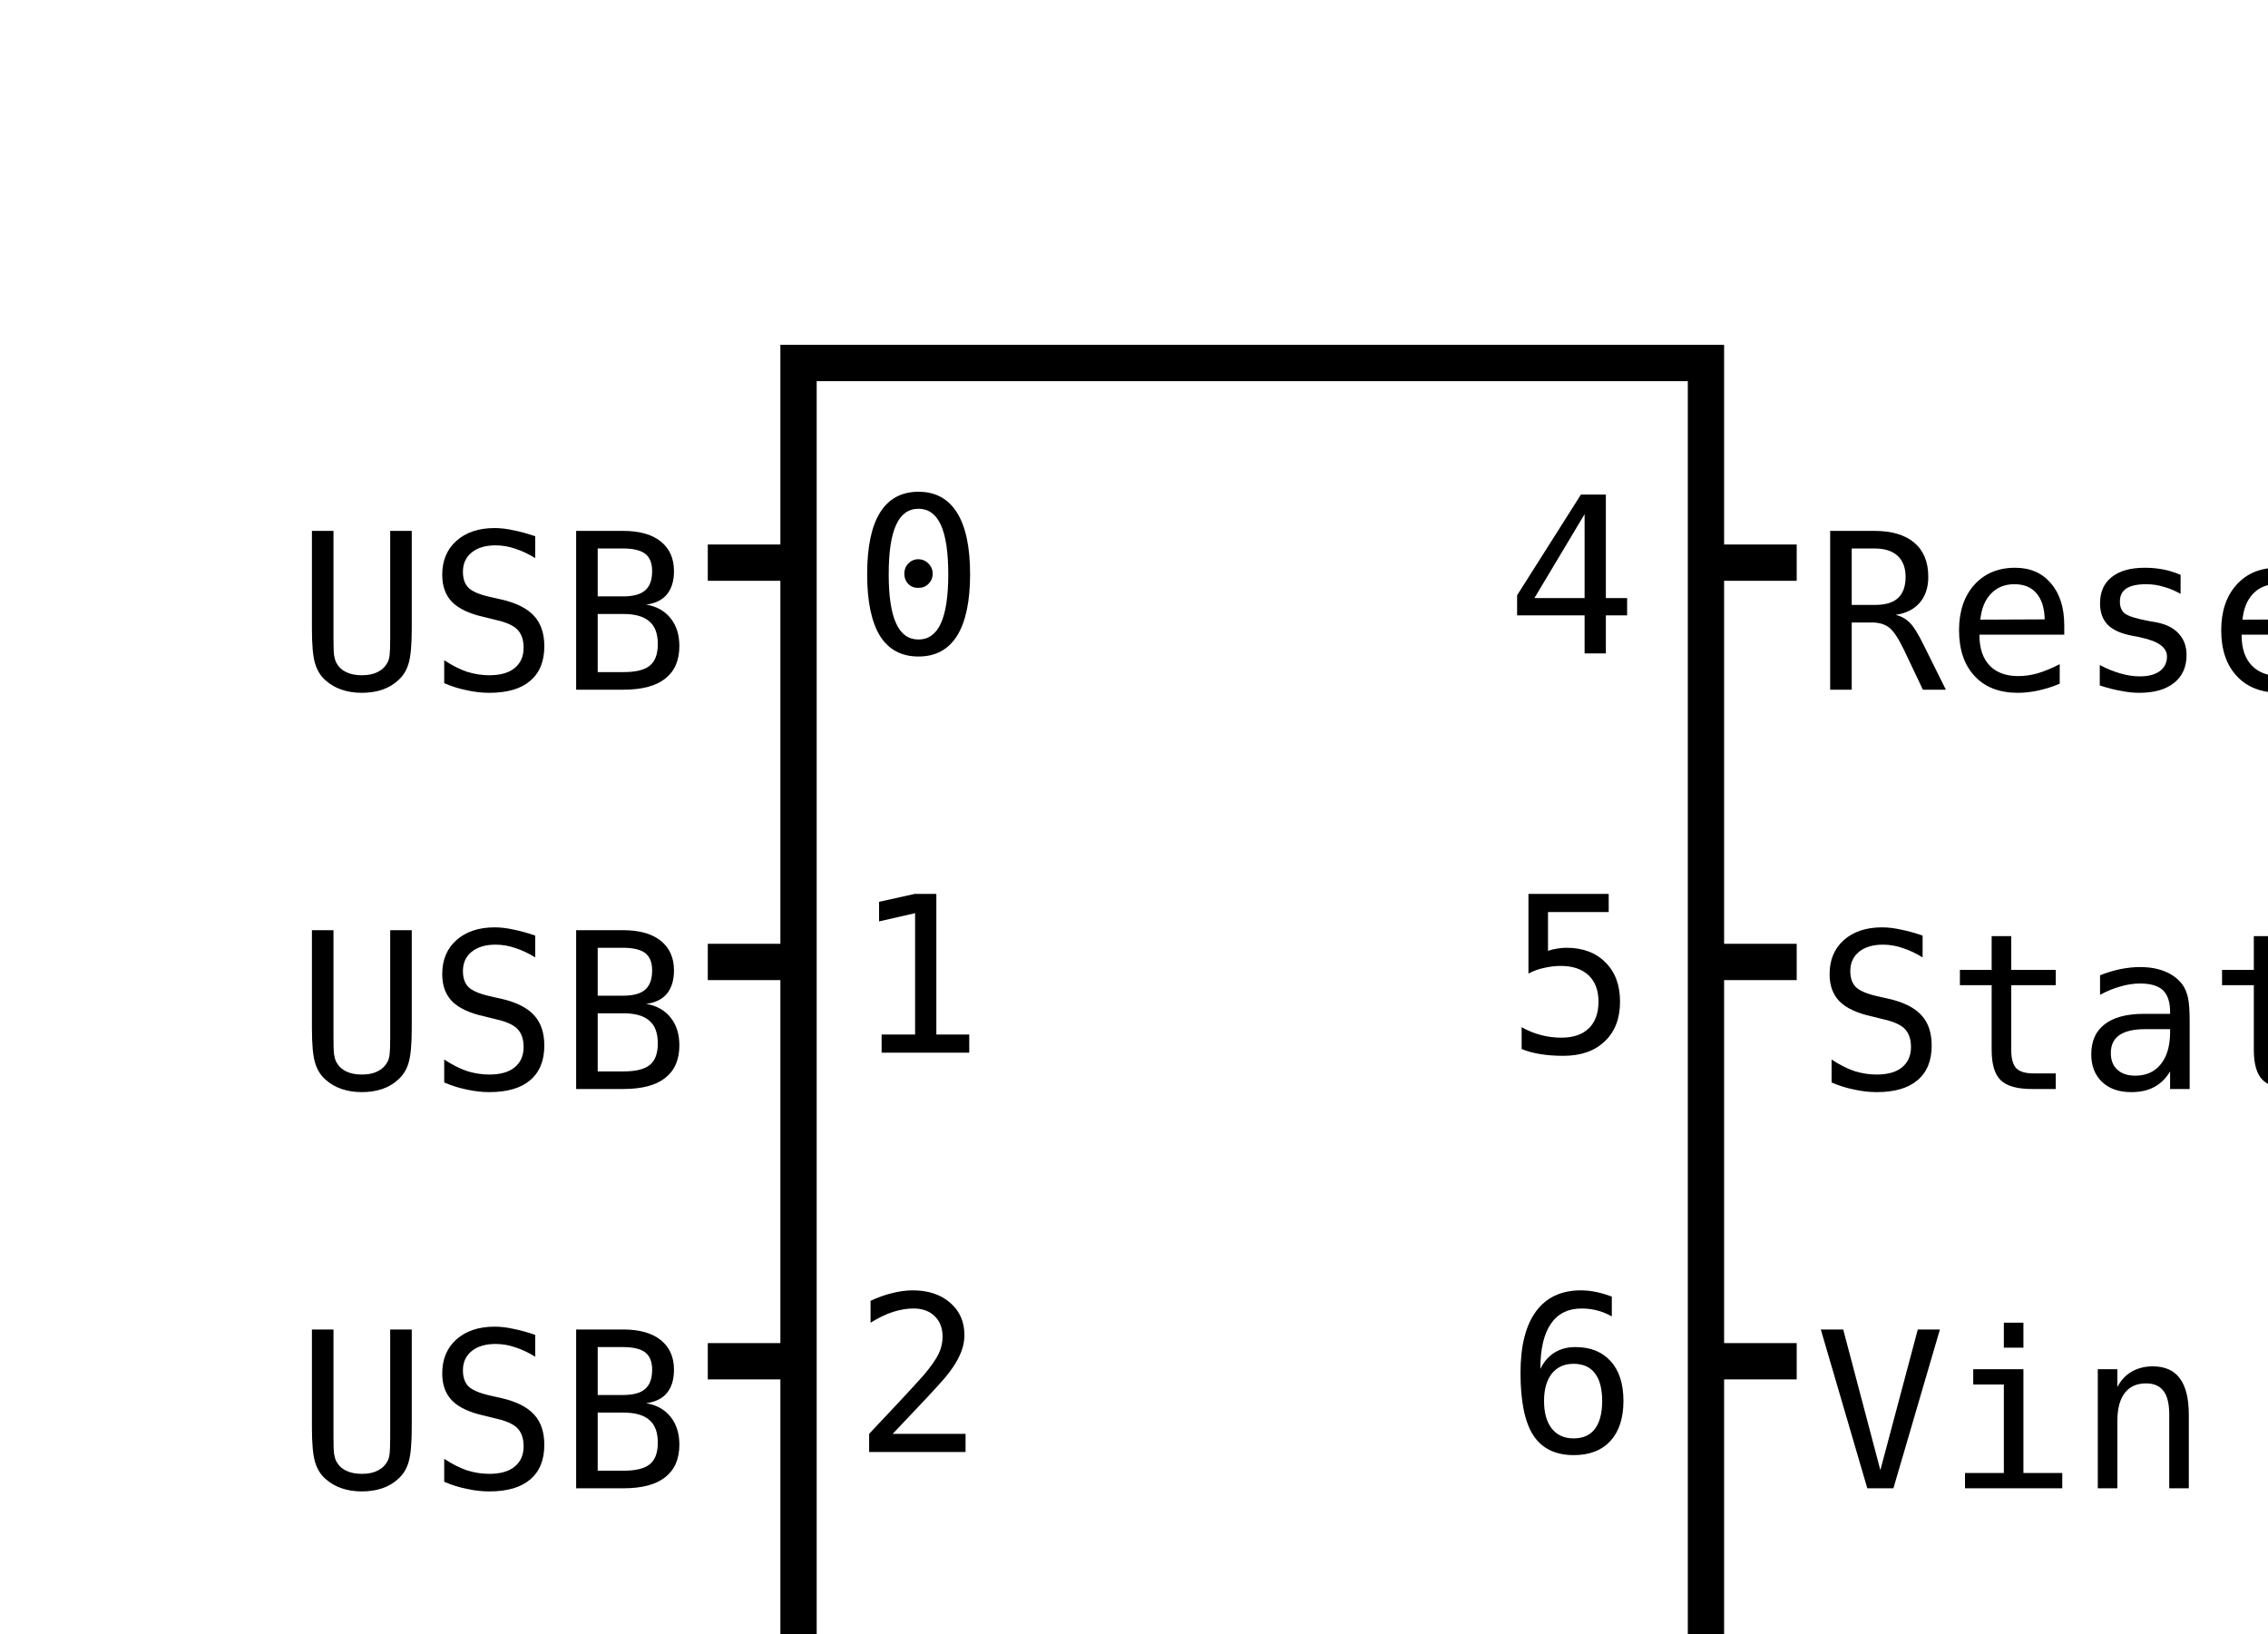
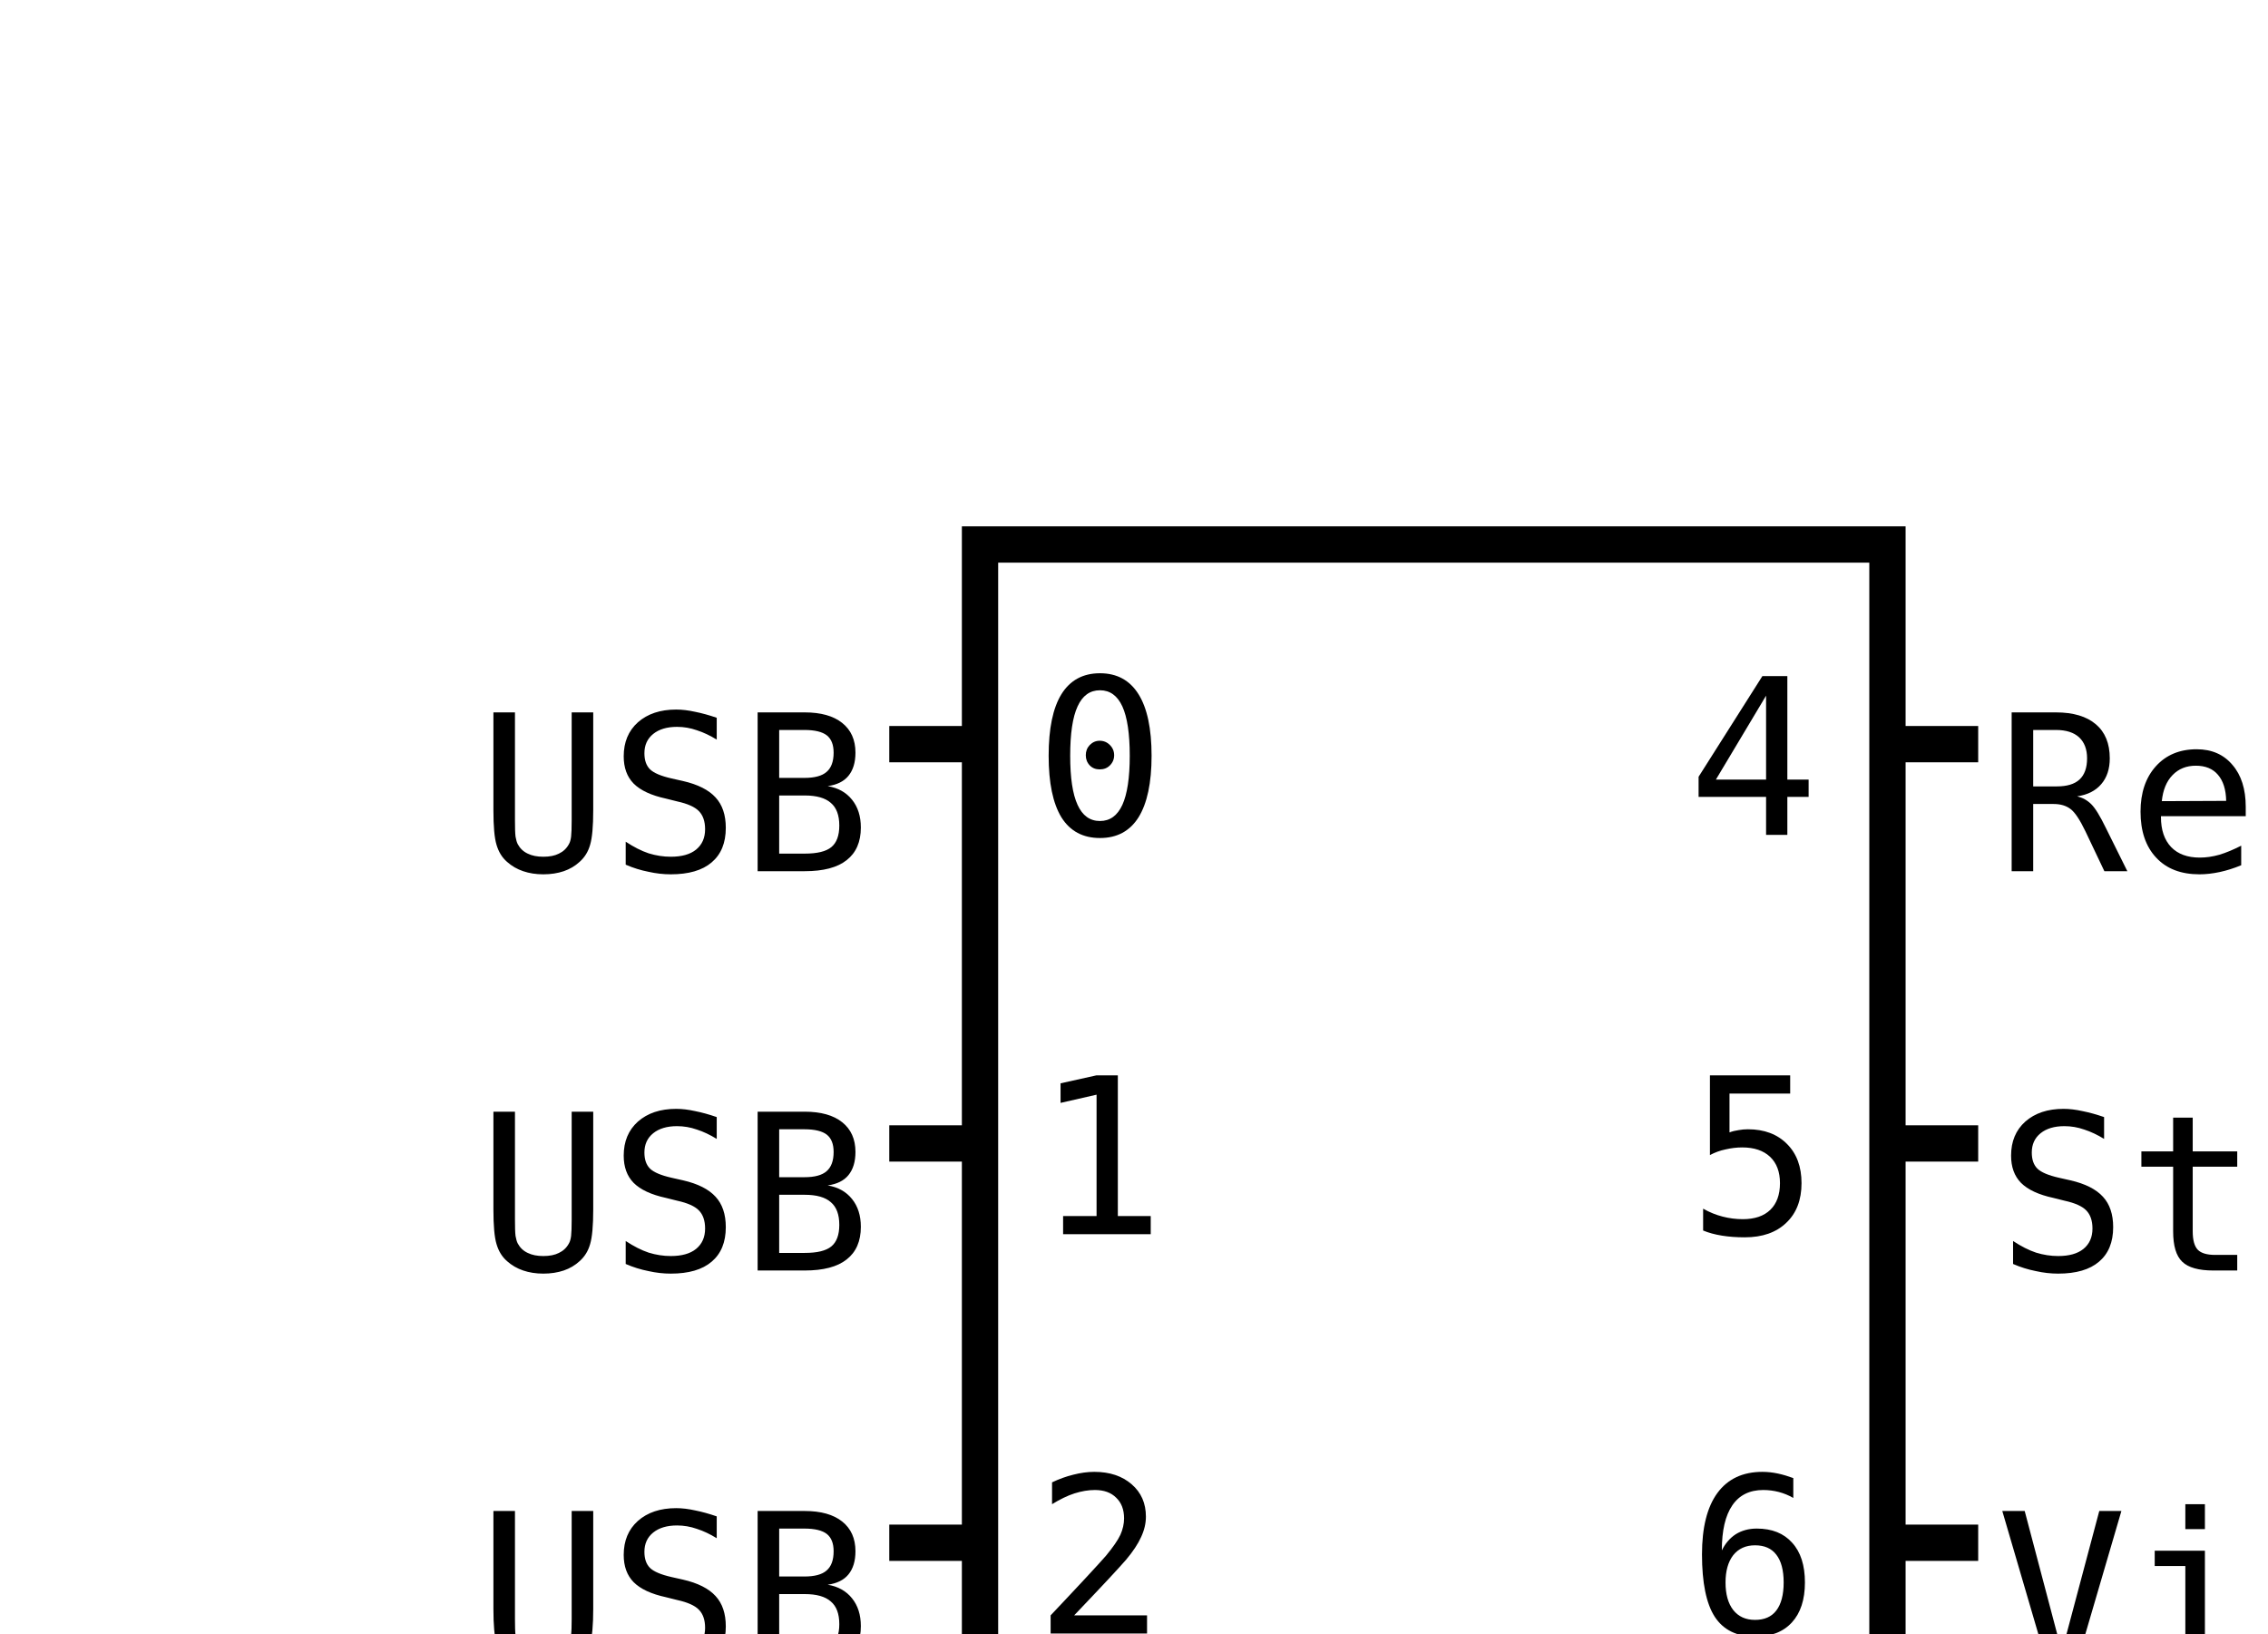
<svg xmlns="http://www.w3.org/2000/svg" version="1.1">
-   <rect x="44" y="20" width="50" height="88" fill="none" stroke-width="2" stroke="black" />
-   <line x1="94" y1="31" x2="99" y2="31" stroke="black" stroke-width="2" />
-   <text x="83" y="36" font-family="monospace" fill="black">4</text>
-   <text x="100" y="38" transform="rotate(0 100 38)" font-family="monospace" fill="black">Reset</text>
-   <line x1="94" y1="53" x2="99" y2="53" stroke="black" stroke-width="2" />
-   <text x="83" y="58" font-family="monospace" fill="black">5</text>
-   <text x="100" y="60" transform="rotate(0 100 60)" font-family="monospace" fill="black">Status</text>
-   <line x1="94" y1="75" x2="99" y2="75" stroke="black" stroke-width="2" />
-   <text x="83" y="80" font-family="monospace" fill="black">6</text>
-   <text x="100" y="82" transform="rotate(0 100 82)" font-family="monospace" fill="black">Vin</text>
-   <line x1="94" y1="97" x2="99" y2="97" stroke="black" stroke-width="2" />
-   <text x="83" y="102" font-family="monospace" fill="black">7</text>
-   <text x="100" y="104" transform="rotate(0 100 104)" font-family="monospace" fill="black">GND</text>
-   <line x1="44" y1="31" x2="39" y2="31" stroke="black" stroke-width="2" />
-   <text x="47" y="36" font-family="monospace" fill="black">0</text>
-   <text x="38" y="38" transform="rotate(0 38 38)" font-family="monospace" fill="black" text-anchor="end">USB</text>
-   <line x1="44" y1="53" x2="39" y2="53" stroke="black" stroke-width="2" />
-   <text x="47" y="58" font-family="monospace" fill="black">1</text>
-   <text x="38" y="60" transform="rotate(0 38 60)" font-family="monospace" fill="black" text-anchor="end">USB</text>
-   <line x1="44" y1="75" x2="39" y2="75" stroke="black" stroke-width="2" />
-   <text x="47" y="80" font-family="monospace" fill="black">2</text>
-   <text x="38" y="82" transform="rotate(0 38 82)" font-family="monospace" fill="black" text-anchor="end">USB</text>
-   <line x1="44" y1="97" x2="39" y2="97" stroke="black" stroke-width="2" />
-   <text x="47" y="102" font-family="monospace" fill="black">3</text>
-   <text x="38" y="104" transform="rotate(0 38 104)" font-family="monospace" fill="black" text-anchor="end">USB</text>
+   <rect x="54" y="30" width="50" height="88" fill="none" stroke-width="2" stroke="black" />
+   <text x="93" y="46" font-family="monospace" fill="black">4</text>
+   <line x1="104" y1="41" x2="109" y2="41" stroke="black" stroke-width="2" />
+   <text x="110" y="48" transform="rotate(0 110 48)" font-family="monospace" fill="black">Reset</text>
+   <text x="93" y="68" font-family="monospace" fill="black">5</text>
+   <line x1="104" y1="63" x2="109" y2="63" stroke="black" stroke-width="2" />
+   <text x="110" y="70" transform="rotate(0 110 70)" font-family="monospace" fill="black">Status</text>
+   <text x="93" y="90" font-family="monospace" fill="black">6</text>
+   <line x1="104" y1="85" x2="109" y2="85" stroke="black" stroke-width="2" />
+   <text x="110" y="92" transform="rotate(0 110 92)" font-family="monospace" fill="black">Vin</text>
+   <text x="93" y="112" font-family="monospace" fill="black">7</text>
+   <line x1="104" y1="107" x2="109" y2="107" stroke="black" stroke-width="2" />
+   <text x="110" y="114" transform="rotate(0 110 114)" font-family="monospace" fill="black">GND</text>
+   <text x="57" y="46" font-family="monospace" fill="black">0</text>
+   <line x1="54" y1="41" x2="49" y2="41" stroke="black" stroke-width="2" />
+   <text x="48" y="48" transform="rotate(0 48 48)" font-family="monospace" fill="black" text-anchor="end">USB</text>
+   <text x="57" y="68" font-family="monospace" fill="black">1</text>
+   <line x1="54" y1="63" x2="49" y2="63" stroke="black" stroke-width="2" />
+   <text x="48" y="70" transform="rotate(0 48 70)" font-family="monospace" fill="black" text-anchor="end">USB</text>
+   <text x="57" y="90" font-family="monospace" fill="black">2</text>
+   <line x1="54" y1="85" x2="49" y2="85" stroke="black" stroke-width="2" />
+   <text x="48" y="92" transform="rotate(0 48 92)" font-family="monospace" fill="black" text-anchor="end">USB</text>
+   <text x="57" y="112" font-family="monospace" fill="black">3</text>
+   <line x1="54" y1="107" x2="49" y2="107" stroke="black" stroke-width="2" />
+   <text x="48" y="114" transform="rotate(0 48 114)" font-family="monospace" fill="black" text-anchor="end">USB</text>
</svg>
